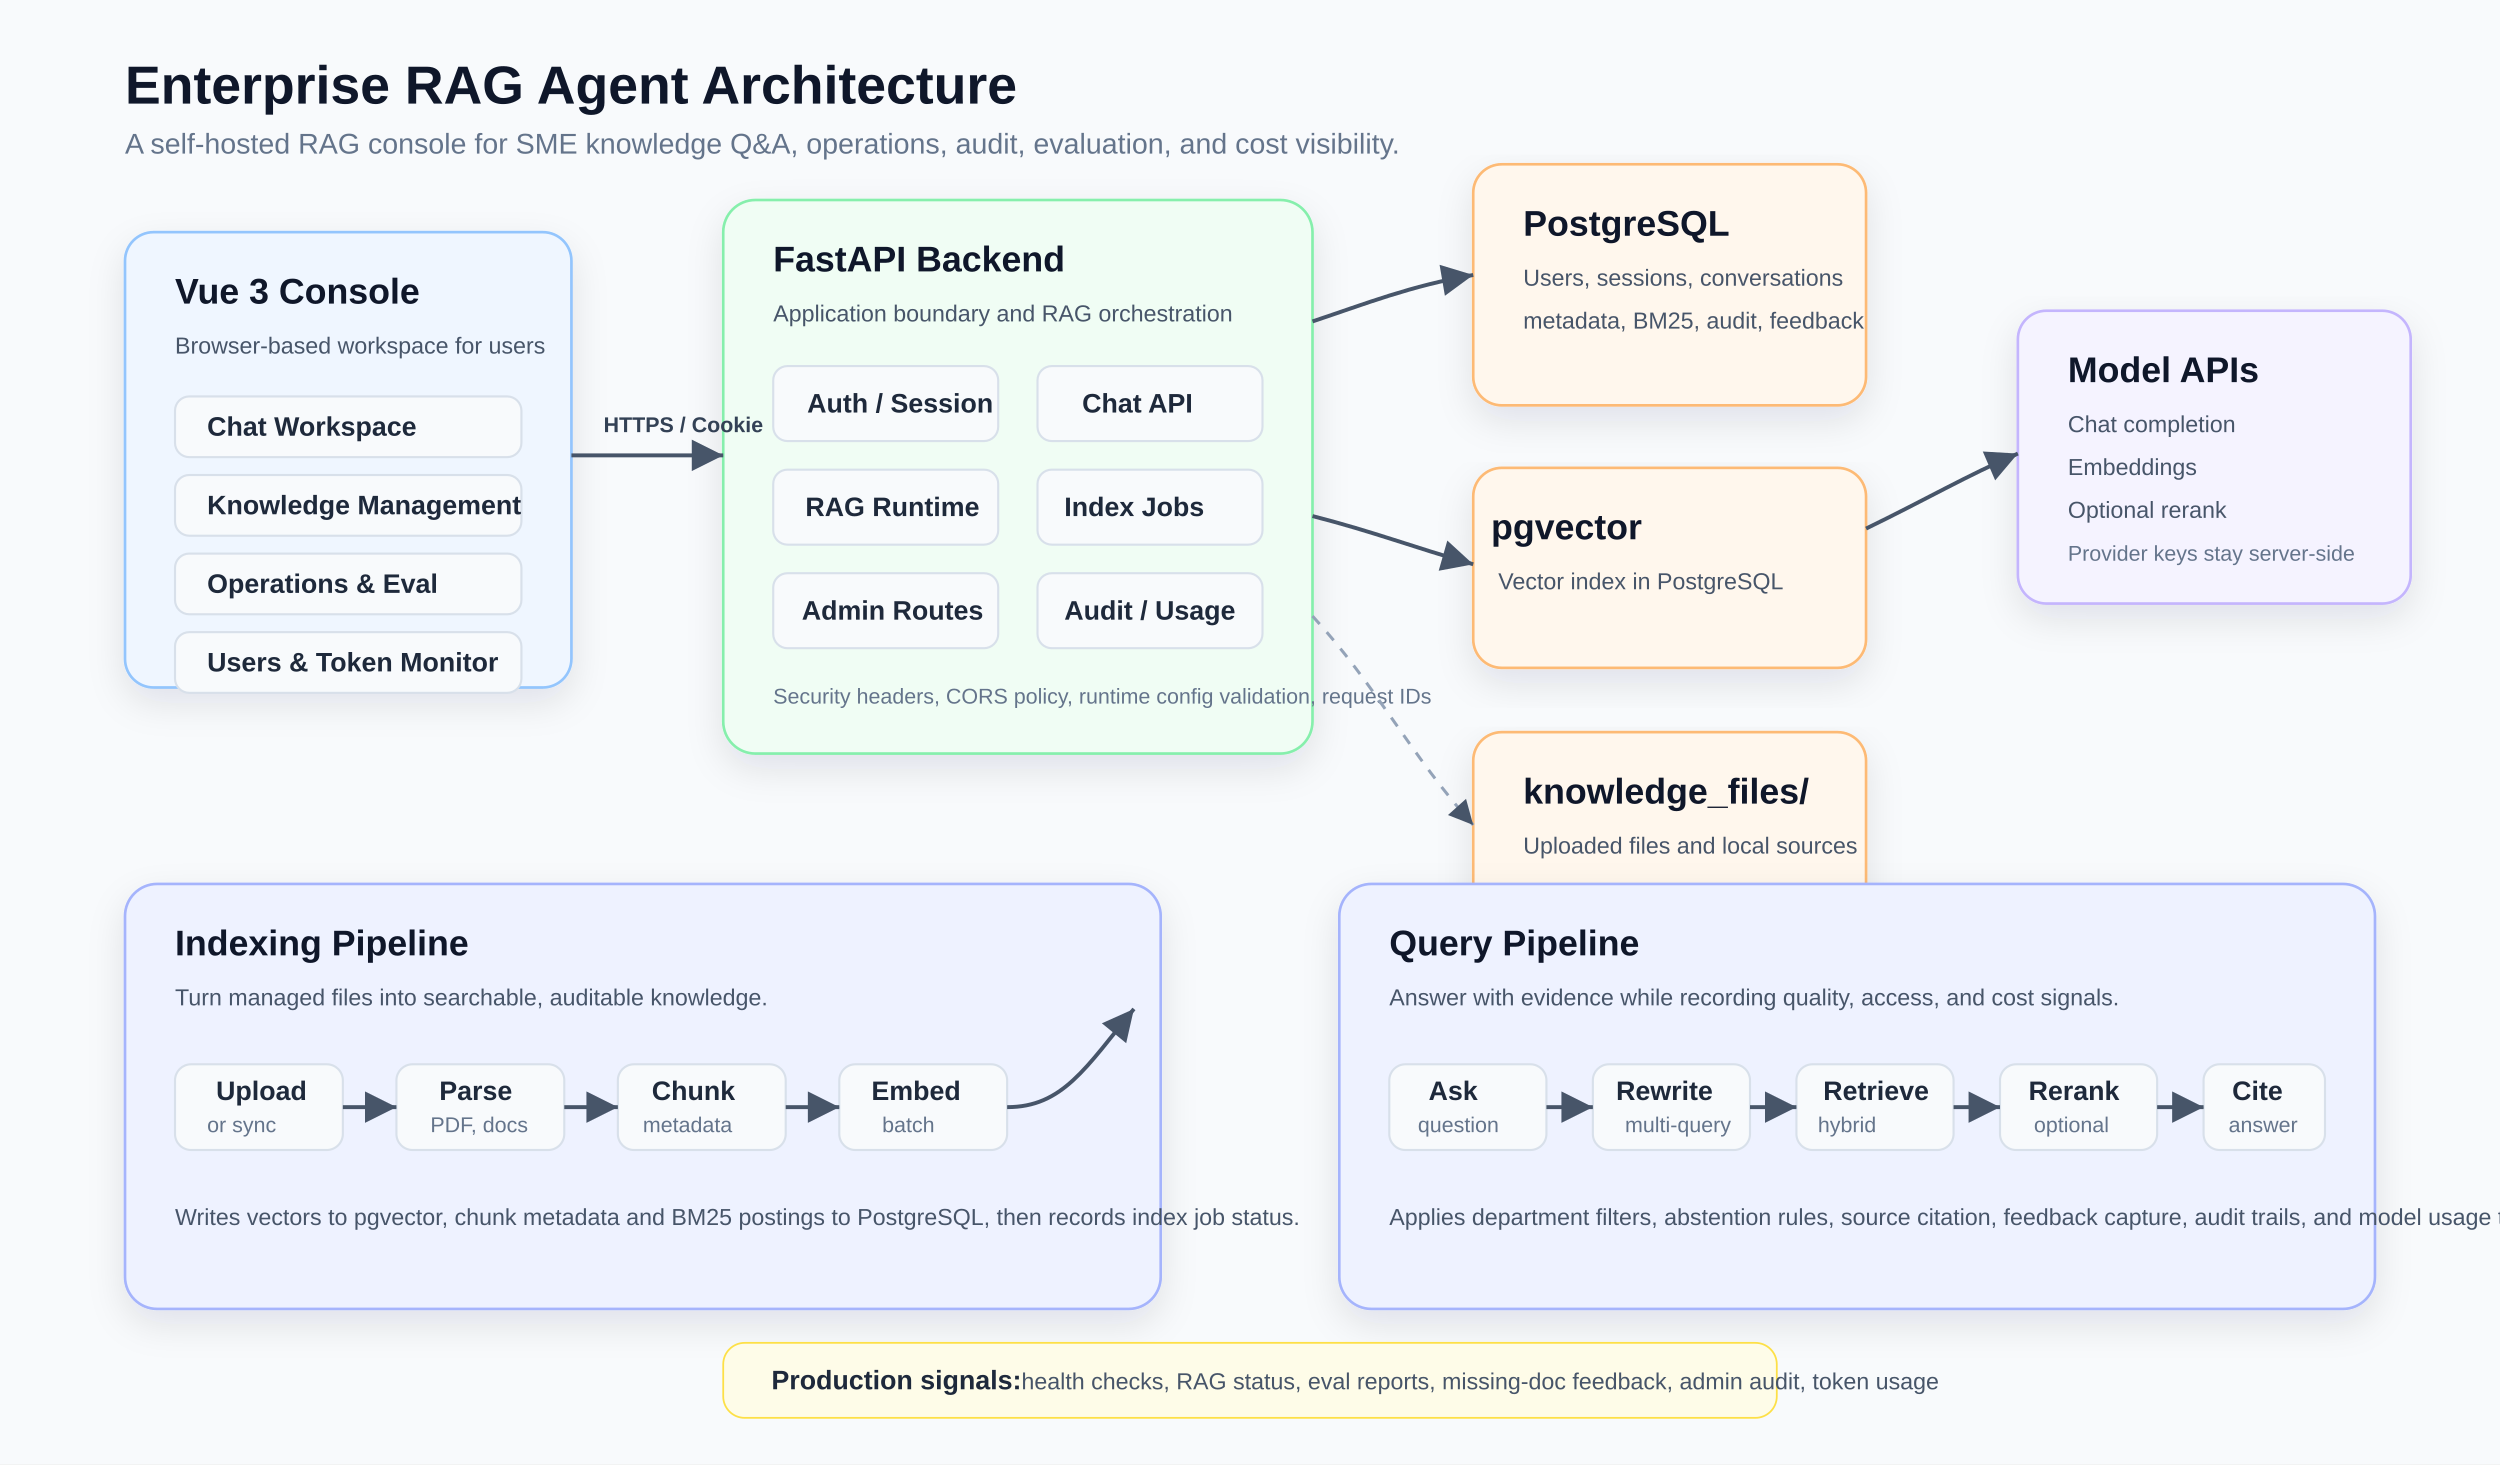
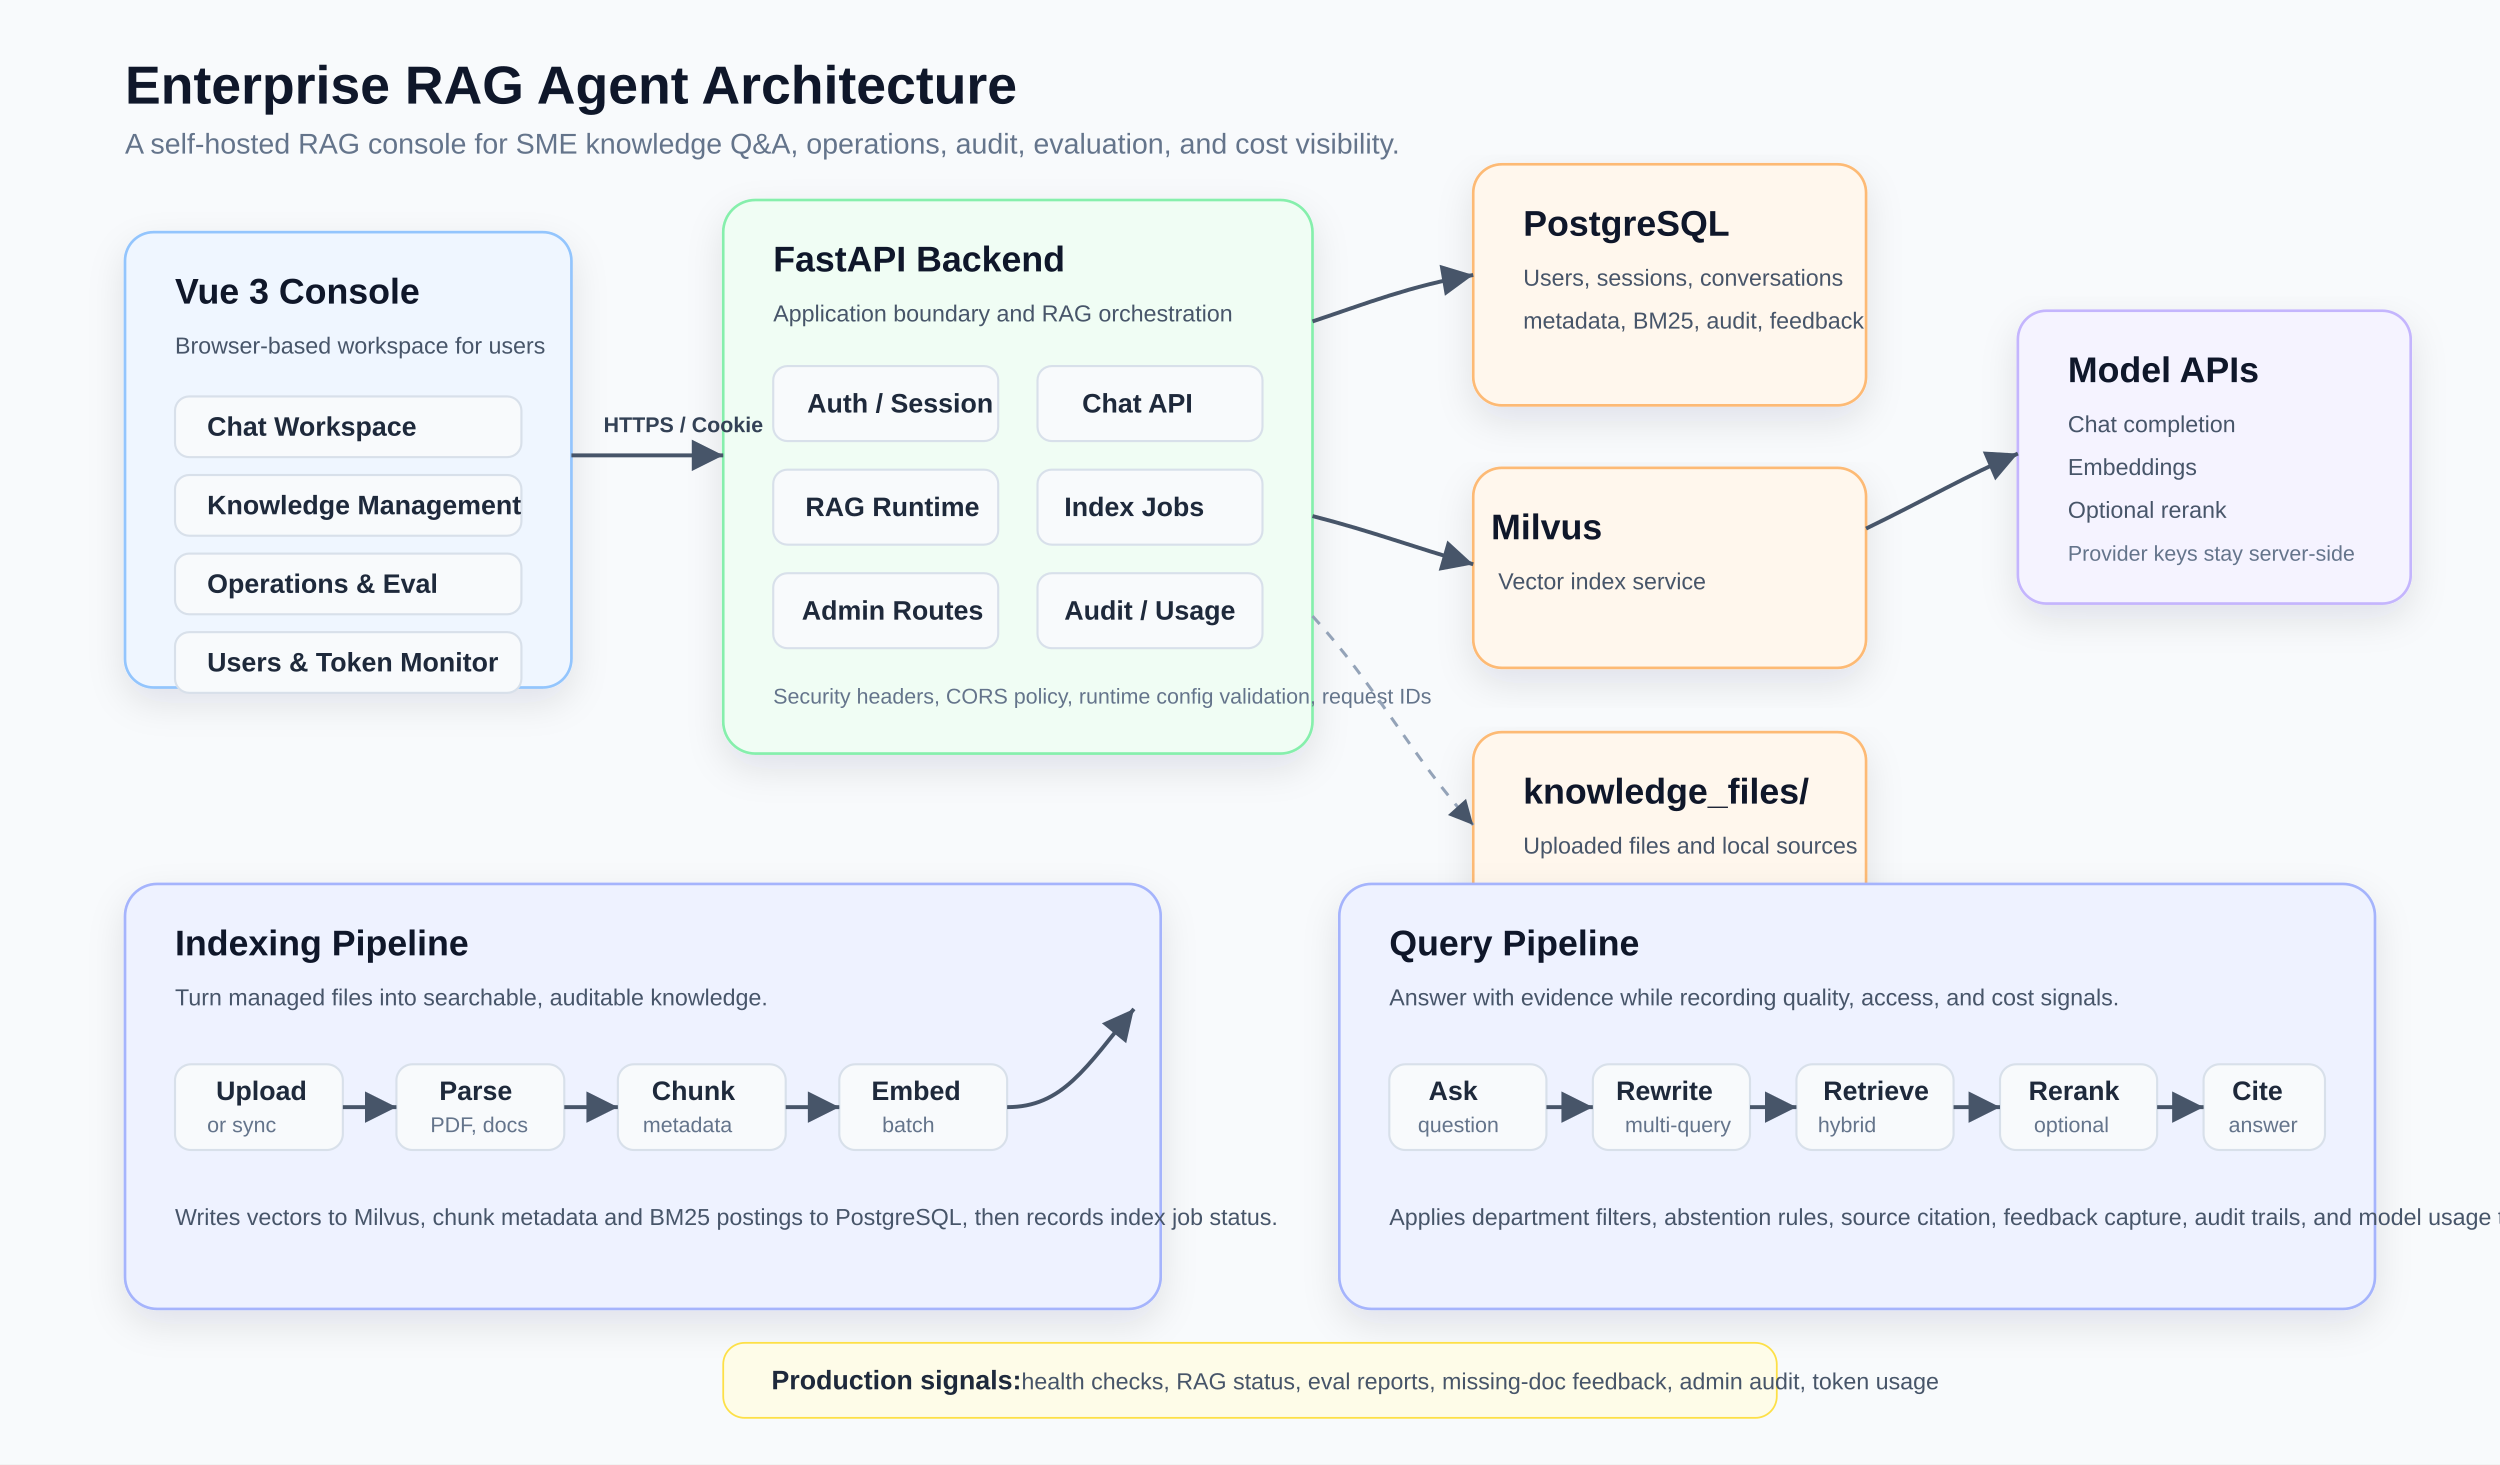
<svg xmlns="http://www.w3.org/2000/svg" width="1400" height="820" viewBox="0 0 1400 820" role="img" aria-labelledby="title desc">
  <defs>
    <marker id="arrow" markerWidth="12" markerHeight="12" refX="10" refY="6" orient="auto">
      <path d="M2,2 L10,6 L2,10 Z" fill="#475569" />
    </marker>
    <filter id="shadow" x="-10%" y="-10%" width="120%" height="130%">
      <feDropShadow dx="0" dy="8" stdDeviation="10" flood-color="#0f172a" flood-opacity="0.10" />
    </filter>
    <style>
      .bg { fill: #f8fafc; }
      .panel { fill: #ffffff; stroke: #d8e0ea; stroke-width: 1.5; filter: url(#shadow); }
      .module { fill: #f8fafc; stroke: #d8e0ea; stroke-width: 1.2; }
      .frontend { fill: #eff6ff; stroke: #93c5fd; }
      .backend { fill: #f0fdf4; stroke: #86efac; }
      .data { fill: #fff7ed; stroke: #fdba74; }
      .external { fill: #f5f3ff; stroke: #c4b5fd; }
      .flow { fill: #eef2ff; stroke: #a5b4fc; }
      .quality { fill: #fefce8; stroke: #fde047; }
      .title { font: 700 30px Arial, sans-serif; fill: #0f172a; }
      .subtitle { font: 400 16px Arial, sans-serif; fill: #64748b; }
      .h2 { font: 700 20px Arial, sans-serif; fill: #0f172a; }
      .h3 { font: 700 15px Arial, sans-serif; fill: #1e293b; }
      .body { font: 400 13px Arial, sans-serif; fill: #475569; }
      .small { font: 400 12px Arial, sans-serif; fill: #64748b; }
      .label { font: 700 12px Arial, sans-serif; fill: #334155; }
      .line { stroke: #475569; stroke-width: 2.2; fill: none; marker-end: url(#arrow); }
      .soft-line { stroke: #94a3b8; stroke-width: 1.7; fill: none; marker-end: url(#arrow); stroke-dasharray: 6 6; }
    </style>
  </defs>
  <rect class="bg" width="1400" height="820" />
  <text x="70" y="58" class="title">Enterprise RAG Agent Architecture</text>
  <text x="70" y="86" class="subtitle">A self-hosted RAG console for SME knowledge Q&amp;A, operations, audit, evaluation, and cost visibility.</text>
  <rect x="70" y="130" width="250" height="255" rx="16" class="panel frontend" />
  <text x="98" y="170" class="h2">Vue 3 Console</text>
  <text x="98" y="198" class="body">Browser-based workspace for users</text>
  <rect x="98" y="222" width="194" height="34" rx="8" class="module" />
  <text x="116" y="244" class="h3">Chat Workspace</text>
  <rect x="98" y="266" width="194" height="34" rx="8" class="module" />
  <text x="116" y="288" class="h3">Knowledge Management</text>
  <rect x="98" y="310" width="194" height="34" rx="8" class="module" />
  <text x="116" y="332" class="h3">Operations &amp; Eval</text>
  <rect x="98" y="354" width="194" height="34" rx="8" class="module" />
  <text x="116" y="376" class="h3">Users &amp; Token Monitor</text>
  <rect x="405" y="112" width="330" height="310" rx="18" class="panel backend" />
  <text x="433" y="152" class="h2">FastAPI Backend</text>
  <text x="433" y="180" class="body">Application boundary and RAG orchestration</text>
  <rect x="433" y="205" width="126" height="42" rx="8" class="module" />
  <text x="452" y="231" class="h3">Auth / Session</text>
  <rect x="581" y="205" width="126" height="42" rx="8" class="module" />
  <text x="606" y="231" class="h3">Chat API</text>
  <rect x="433" y="263" width="126" height="42" rx="8" class="module" />
  <text x="451" y="289" class="h3">RAG Runtime</text>
  <rect x="581" y="263" width="126" height="42" rx="8" class="module" />
  <text x="596" y="289" class="h3">Index Jobs</text>
  <rect x="433" y="321" width="126" height="42" rx="8" class="module" />
  <text x="449" y="347" class="h3">Admin Routes</text>
  <rect x="581" y="321" width="126" height="42" rx="8" class="module" />
  <text x="596" y="347" class="h3">Audit / Usage</text>
  <text x="433" y="394" class="small">Security headers, CORS policy, runtime config validation, request IDs</text>
  <rect x="825" y="92" width="220" height="135" rx="16" class="panel data" />
  <text x="853" y="132" class="h2">PostgreSQL</text>
  <text x="853" y="160" class="body">Users, sessions, conversations</text>
  <text x="853" y="184" class="body">metadata, BM25, audit, feedback</text>
  <rect x="825" y="262" width="220" height="112" rx="16" class="panel data" />
-   <text x="835" y="302" class="h2">pgvector</text>
-   <text x="839" y="330" class="body">Vector index in PostgreSQL</text>
+   <text x="835" y="302" class="h2">Milvus</text>
+   <text x="839" y="330" class="body">Vector index service</text>
  <rect x="825" y="410" width="220" height="112" rx="16" class="panel data" />
  <text x="853" y="450" class="h2">knowledge_files/</text>
  <text x="853" y="478" class="body">Uploaded files and local sources</text>
  <rect x="1130" y="174" width="220" height="164" rx="16" class="panel external" />
  <text x="1158" y="214" class="h2">Model APIs</text>
  <text x="1158" y="242" class="body">Chat completion</text>
  <text x="1158" y="266" class="body">Embeddings</text>
  <text x="1158" y="290" class="body">Optional rerank</text>
  <text x="1158" y="314" class="small">Provider keys stay server-side</text>
  <path d="M320 255 C350 255 370 255 405 255" class="line" />
  <text x="338" y="242" class="label">HTTPS / Cookie</text>
  <path d="M735 180 C765 170 790 160 825 154" class="line" />
  <path d="M735 289 C770 298 790 306 825 316" class="line" />
  <path d="M735 345 C770 383 790 423 825 462" class="soft-line" />
  <path d="M1045 296 C1078 280 1102 266 1130 254" class="line" />
  <rect x="70" y="495" width="580" height="238" rx="18" class="panel flow" />
  <text x="98" y="535" class="h2">Indexing Pipeline</text>
  <text x="98" y="563" class="body">Turn managed files into searchable, auditable knowledge.</text>
  <rect x="98" y="596" width="94" height="48" rx="9" class="module" />
  <text x="121" y="616" class="h3">Upload</text>
  <text x="116" y="634" class="small">or sync</text>
  <rect x="222" y="596" width="94" height="48" rx="9" class="module" />
  <text x="246" y="616" class="h3">Parse</text>
  <text x="241" y="634" class="small">PDF, docs</text>
  <rect x="346" y="596" width="94" height="48" rx="9" class="module" />
  <text x="365" y="616" class="h3">Chunk</text>
  <text x="360" y="634" class="small">metadata</text>
  <rect x="470" y="596" width="94" height="48" rx="9" class="module" />
  <text x="488" y="616" class="h3">Embed</text>
  <text x="494" y="634" class="small">batch</text>
  <path d="M192 620 L222 620" class="line" />
  <path d="M316 620 L346 620" class="line" />
  <path d="M440 620 L470 620" class="line" />
  <path d="M564 620 C595 620 608 598 635 565" class="line" />
-   <text x="98" y="686" class="body">Writes vectors to pgvector, chunk metadata and BM25 postings to PostgreSQL, then records index job status.</text>
+   <text x="98" y="686" class="body">Writes vectors to Milvus, chunk metadata and BM25 postings to PostgreSQL, then records index job status.</text>
  <rect x="750" y="495" width="580" height="238" rx="18" class="panel flow" />
  <text x="778" y="535" class="h2">Query Pipeline</text>
  <text x="778" y="563" class="body">Answer with evidence while recording quality, access, and cost signals.</text>
  <rect x="778" y="596" width="88" height="48" rx="9" class="module" />
  <text x="800" y="616" class="h3">Ask</text>
  <text x="794" y="634" class="small">question</text>
  <rect x="892" y="596" width="88" height="48" rx="9" class="module" />
  <text x="905" y="616" class="h3">Rewrite</text>
  <text x="910" y="634" class="small">multi-query</text>
  <rect x="1006" y="596" width="88" height="48" rx="9" class="module" />
  <text x="1021" y="616" class="h3">Retrieve</text>
  <text x="1018" y="634" class="small">hybrid</text>
  <rect x="1120" y="596" width="88" height="48" rx="9" class="module" />
  <text x="1136" y="616" class="h3">Rerank</text>
  <text x="1139" y="634" class="small">optional</text>
  <rect x="1234" y="596" width="68" height="48" rx="9" class="module" />
  <text x="1250" y="616" class="h3">Cite</text>
  <text x="1248" y="634" class="small">answer</text>
  <path d="M866 620 L892 620" class="line" />
  <path d="M980 620 L1006 620" class="line" />
  <path d="M1094 620 L1120 620" class="line" />
  <path d="M1208 620 L1234 620" class="line" />
  <text x="778" y="686" class="body">Applies department filters, abstention rules, source citation, feedback capture, audit trails, and model usage tracking.</text>
  <rect x="405" y="752" width="590" height="42" rx="12" class="quality" />
  <text x="432" y="778" class="h3">Production signals:</text>
  <text x="572" y="778" class="body">health checks, RAG status, eval reports, missing-doc feedback, admin audit, token usage</text>
</svg>
